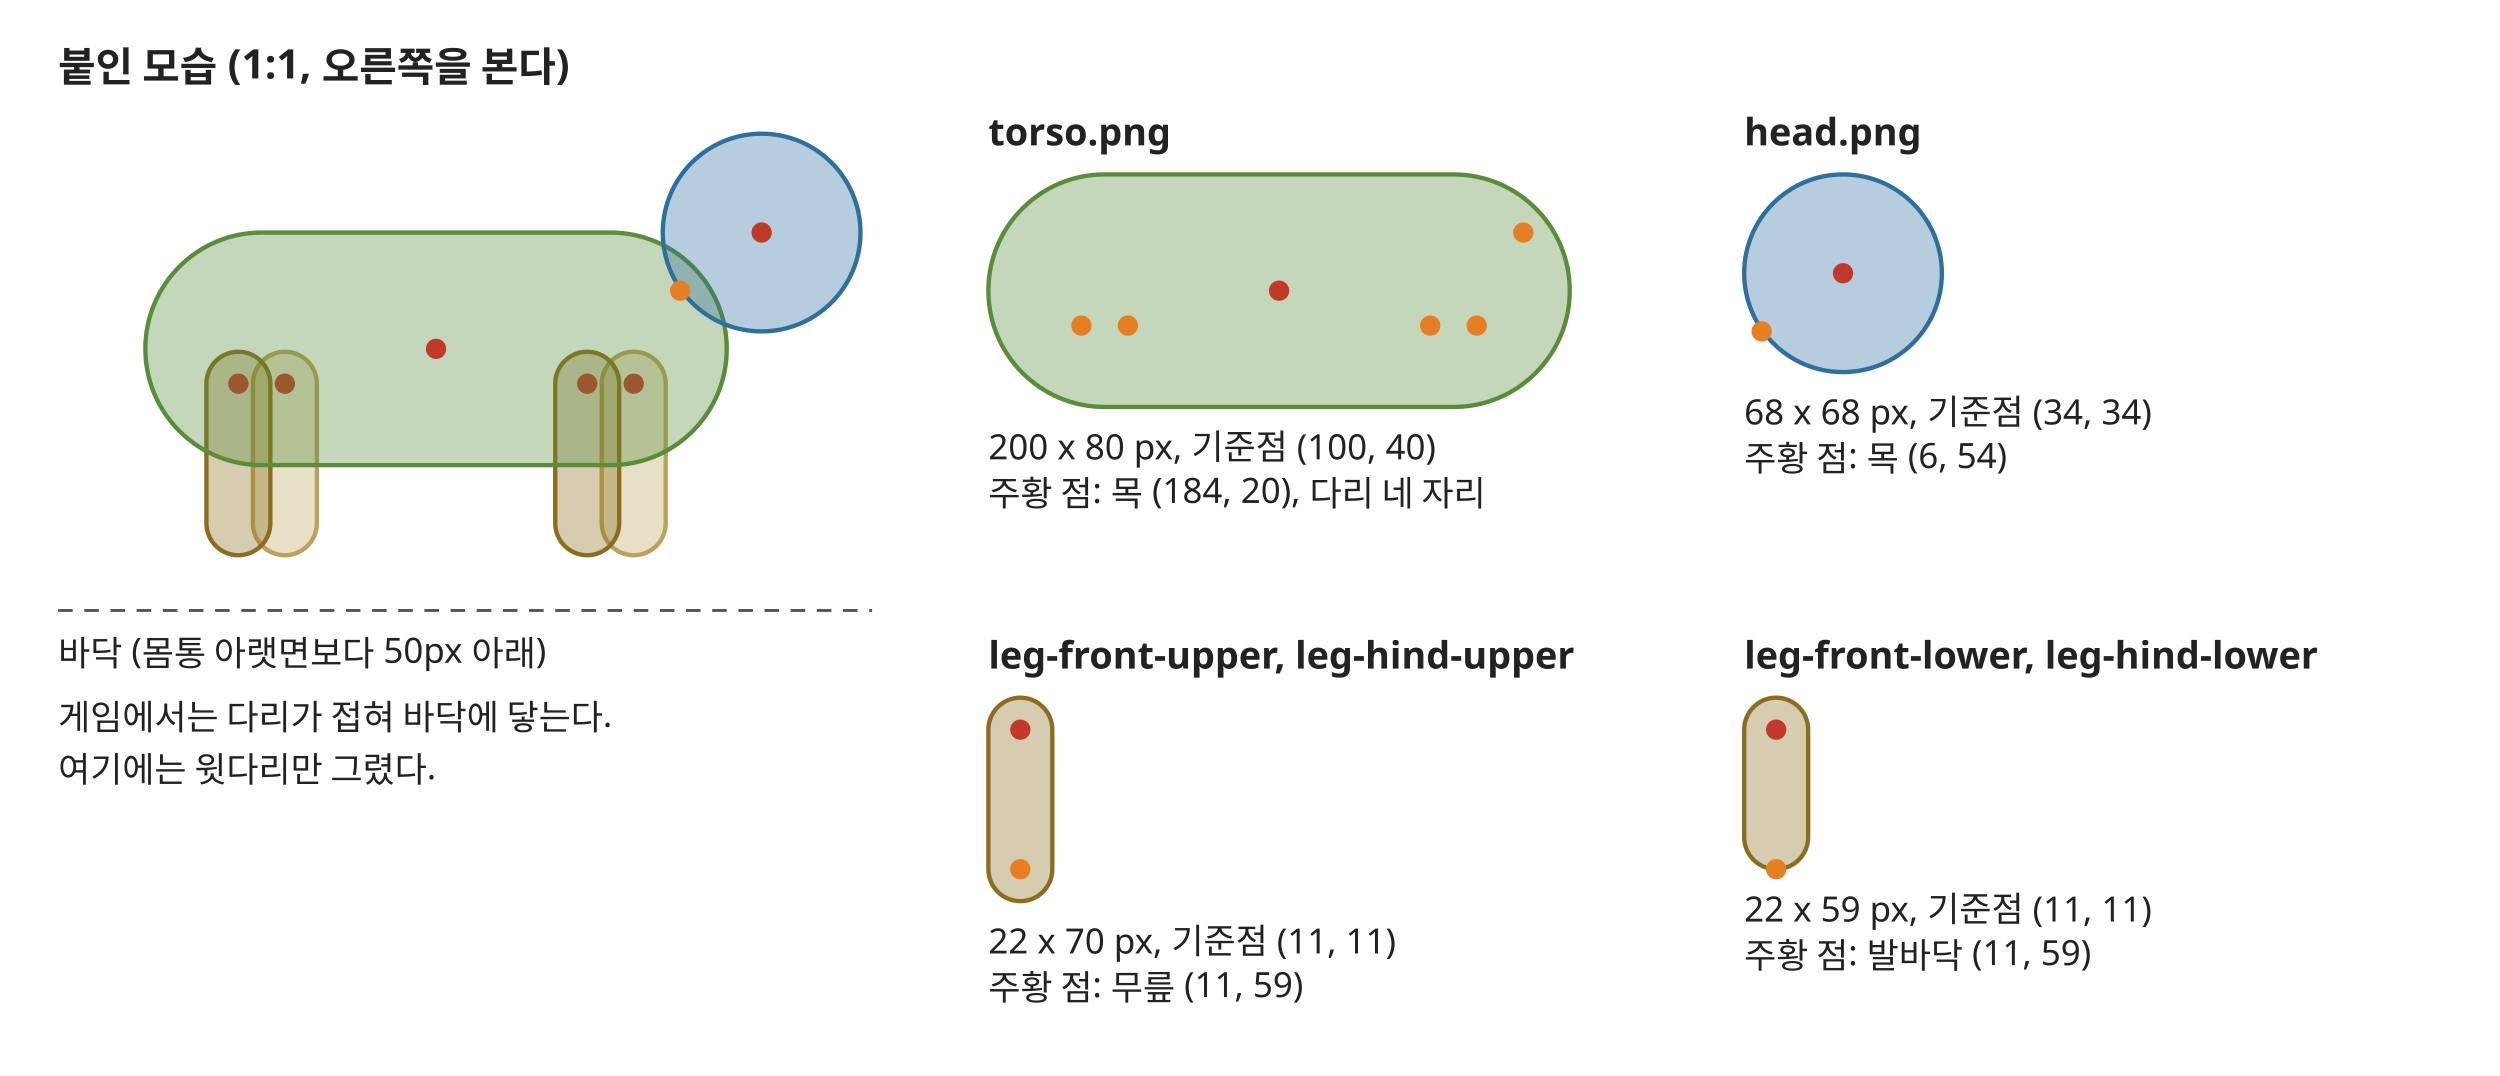
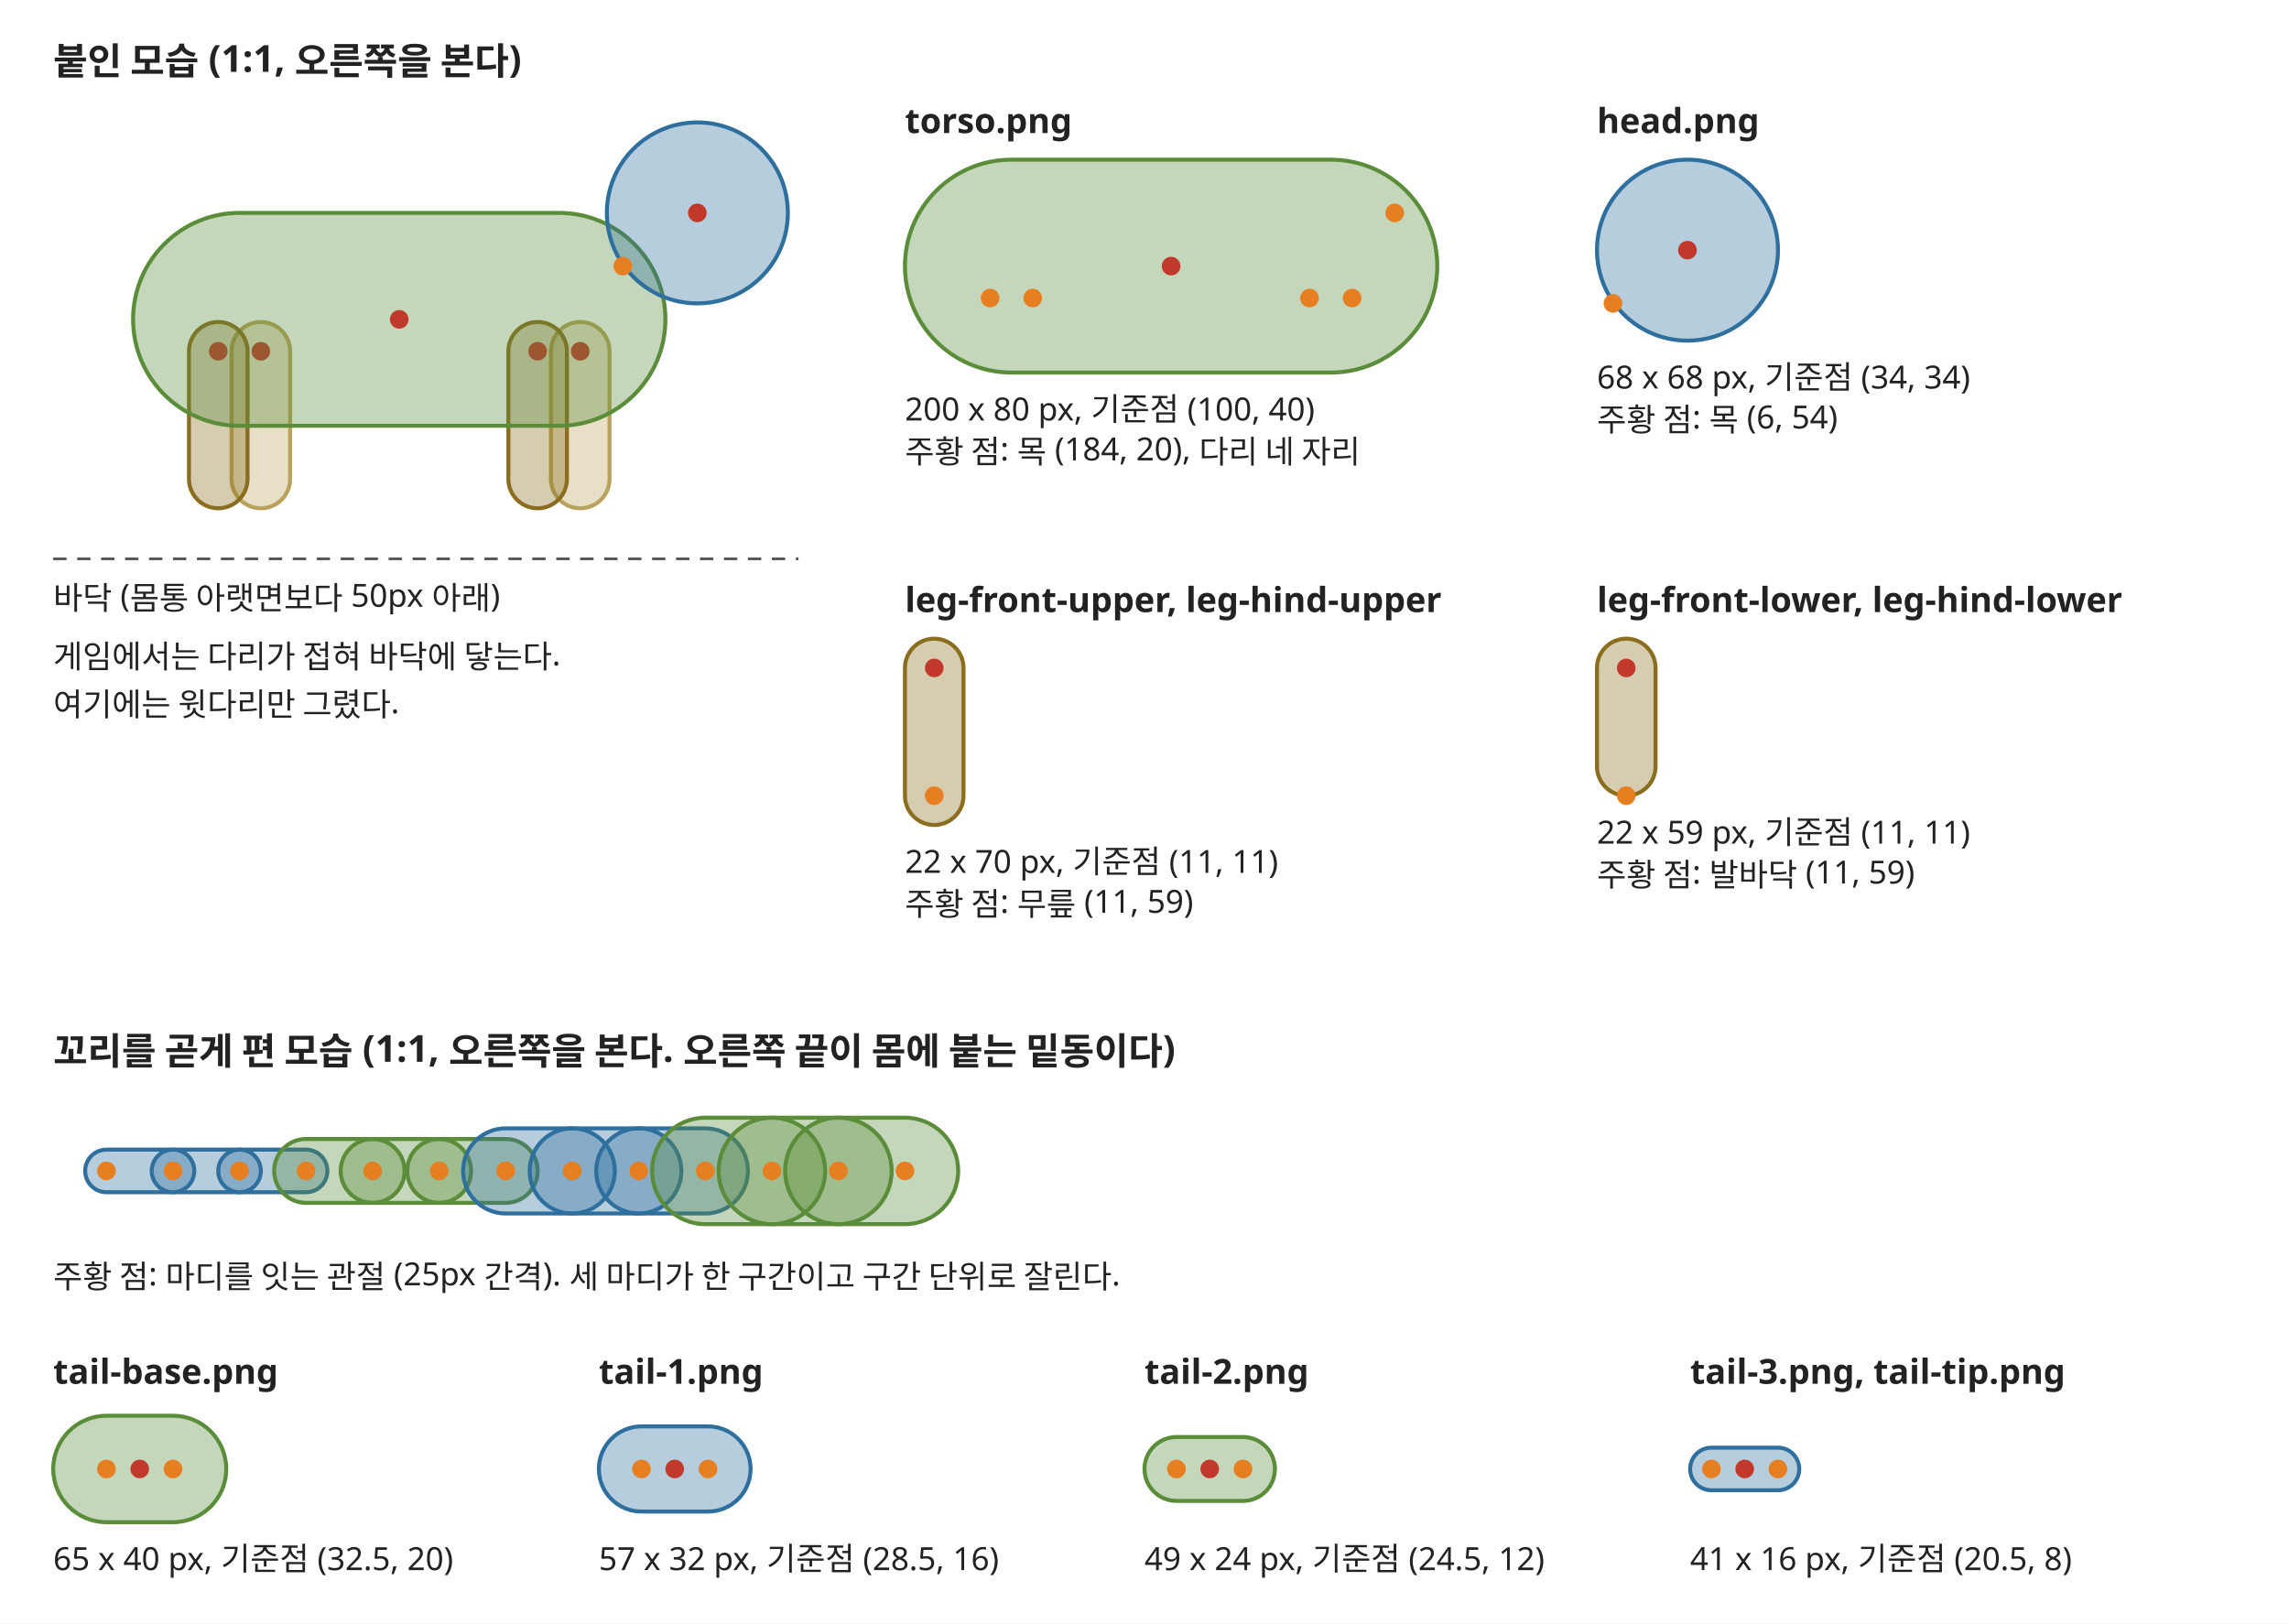
- <svg xmlns="http://www.w3.org/2000/svg" viewBox="0 0 860 370" width="860" height="370" font-family="Malgun Gothic, sans-serif">
-   <rect width="860" height="380" fill="#fff" />
+ <svg xmlns="http://www.w3.org/2000/svg" viewBox="0 0 860 610" width="860" height="610" font-family="Malgun Gothic, sans-serif">
+   <rect width="860" height="610" fill="#fff" />
  <text x="20" y="28" font-size="14" text-anchor="start" font-weight="700" fill="#222">붙인 모습 (1:1, 오른쪽을 본다)</text>
  <rect x="207" y="121" width="22" height="70" rx="11" fill="#b9a35c" fill-opacity="0.35" stroke="#b9a35c" stroke-width="1.5" />
  <circle cx="218" cy="132" r="3.5" fill="#c0392b" />
  <rect x="87" y="121" width="22" height="70" rx="11" fill="#b9a35c" fill-opacity="0.35" stroke="#b9a35c" stroke-width="1.5" />
  <circle cx="98" cy="132" r="3.5" fill="#c0392b" />
  <rect x="191" y="121" width="22" height="70" rx="11" fill="#8a6d1f" fill-opacity="0.35" stroke="#8a6d1f" stroke-width="1.5" />
  <circle cx="202" cy="132" r="3.5" fill="#c0392b" />
  <rect x="71" y="121" width="22" height="70" rx="11" fill="#8a6d1f" fill-opacity="0.35" stroke="#8a6d1f" stroke-width="1.5" />
  <circle cx="82" cy="132" r="3.5" fill="#c0392b" />
  <rect x="50" y="80" width="200" height="80" rx="40" fill="#5b8c3a" fill-opacity="0.35" stroke="#5b8c3a" stroke-width="1.5" />
  <circle cx="150" cy="120" r="3.5" fill="#c0392b" />
  <rect x="228" y="46" width="68" height="68" rx="34" fill="#2e6f9e" fill-opacity="0.35" stroke="#2e6f9e" stroke-width="1.5" />
  <circle cx="262" cy="80" r="3.5" fill="#c0392b" />
  <circle cx="234" cy="100" r="3.5" fill="#e67e22" />
  <line x1="20" y1="210" x2="300" y2="210" stroke="#555" stroke-dasharray="5 4" />
  <text x="20" y="229" font-size="12" text-anchor="start" font-weight="400" fill="#222">바닥 (몸통 아랫면보다 50px 아래)</text>
  <text x="20" y="251" font-size="12" text-anchor="start" font-weight="400" fill="#222">게임에서는 다리가 접혀 바닥에 닿는다.</text>
  <text x="20" y="269" font-size="12" text-anchor="start" font-weight="400" fill="#222">여기에는 윗다리만 그렸다.</text>
  <rect x="340" y="60" width="200" height="80" rx="40" fill="#5b8c3a" fill-opacity="0.35" stroke="#5b8c3a" stroke-width="1.5" />
  <circle cx="440" cy="100" r="3.5" fill="#c0392b" />
  <circle cx="524" cy="80" r="3.5" fill="#e67e22" />
  <circle cx="492" cy="112" r="3.5" fill="#e67e22" />
  <circle cx="372" cy="112" r="3.5" fill="#e67e22" />
  <circle cx="508" cy="112" r="3.5" fill="#e67e22" />
  <circle cx="388" cy="112" r="3.5" fill="#e67e22" />
  <text x="340" y="50" font-size="13" text-anchor="start" font-weight="700" fill="#222">torso.png</text>
  <text x="340" y="158" font-size="12" text-anchor="start" font-weight="400" fill="#222">200 x 80 px, 기준점 (100, 40)</text>
  <text x="340" y="174" font-size="12" text-anchor="start" font-weight="400" fill="#222">주황 점: 목 (184, 20), 다리 네 자리</text>
  <rect x="600" y="60" width="68" height="68" rx="34" fill="#2e6f9e" fill-opacity="0.35" stroke="#2e6f9e" stroke-width="1.5" />
  <circle cx="634" cy="94" r="3.5" fill="#c0392b" />
  <circle cx="606" cy="114" r="3.5" fill="#e67e22" />
  <text x="600" y="50" font-size="13" text-anchor="start" font-weight="700" fill="#222">head.png</text>
  <text x="600" y="146" font-size="12" text-anchor="start" font-weight="400" fill="#222">68 x 68 px, 기준점 (34, 34)</text>
  <text x="600" y="162" font-size="12" text-anchor="start" font-weight="400" fill="#222">주황 점: 목 (6, 54)</text>
  <rect x="340" y="240" width="22" height="70" rx="11" fill="#8a6d1f" fill-opacity="0.35" stroke="#8a6d1f" stroke-width="1.5" />
  <circle cx="351" cy="251" r="3.5" fill="#c0392b" />
  <circle cx="351" cy="299" r="3.5" fill="#e67e22" />
  <text x="340" y="230" font-size="13" text-anchor="start" font-weight="700" fill="#222">leg-front-upper, leg-hind-upper</text>
  <text x="340" y="328" font-size="12" text-anchor="start" font-weight="400" fill="#222">22 x 70 px, 기준점 (11, 11)</text>
  <text x="340" y="344" font-size="12" text-anchor="start" font-weight="400" fill="#222">주황 점: 무릎 (11, 59)</text>
  <rect x="600" y="240" width="22" height="59" rx="11" fill="#8a6d1f" fill-opacity="0.35" stroke="#8a6d1f" stroke-width="1.5" />
  <circle cx="611" cy="251" r="3.5" fill="#c0392b" />
  <circle cx="611" cy="299" r="3.5" fill="#e67e22" />
  <text x="600" y="230" font-size="13" text-anchor="start" font-weight="700" fill="#222">leg-front-lower, leg-hind-lower</text>
  <text x="600" y="317" font-size="12" text-anchor="start" font-weight="400" fill="#222">22 x 59 px, 기준점 (11, 11)</text>
  <text x="600" y="333" font-size="12" text-anchor="start" font-weight="400" fill="#222">주황 점: 발바닥 (11, 59)</text>
+   <text x="20" y="400" font-size="14" text-anchor="start" font-weight="700" fill="#222">꼬리를 곧게 편 모습 (1:1, 오른쪽을 본다. 오른쪽 끝이 몸에 붙는 밑동이다)</text>
+   <rect x="32" y="432" width="41" height="16" rx="8" fill="#2e6f9e" fill-opacity="0.35" stroke="#2e6f9e" stroke-width="1.5" />
+   <rect x="57" y="432" width="41" height="16" rx="8" fill="#2e6f9e" fill-opacity="0.35" stroke="#2e6f9e" stroke-width="1.5" />
+   <rect x="82" y="432" width="41" height="16" rx="8" fill="#2e6f9e" fill-opacity="0.35" stroke="#2e6f9e" stroke-width="1.5" />
+   <rect x="103" y="428" width="49" height="24" rx="12" fill="#5b8c3a" fill-opacity="0.35" stroke="#5b8c3a" stroke-width="1.5" />
+   <rect x="128" y="428" width="49" height="24" rx="12" fill="#5b8c3a" fill-opacity="0.35" stroke="#5b8c3a" stroke-width="1.5" />
+   <rect x="153" y="428" width="49" height="24" rx="12" fill="#5b8c3a" fill-opacity="0.35" stroke="#5b8c3a" stroke-width="1.5" />
+   <rect x="174" y="424" width="57" height="32" rx="16" fill="#2e6f9e" fill-opacity="0.35" stroke="#2e6f9e" stroke-width="1.5" />
+   <rect x="199" y="424" width="57" height="32" rx="16" fill="#2e6f9e" fill-opacity="0.35" stroke="#2e6f9e" stroke-width="1.5" />
+   <rect x="224" y="424" width="57" height="32" rx="16" fill="#2e6f9e" fill-opacity="0.35" stroke="#2e6f9e" stroke-width="1.5" />
+   <rect x="245" y="420" width="65" height="40" rx="20" fill="#5b8c3a" fill-opacity="0.35" stroke="#5b8c3a" stroke-width="1.5" />
+   <rect x="270" y="420" width="65" height="40" rx="20" fill="#5b8c3a" fill-opacity="0.35" stroke="#5b8c3a" stroke-width="1.5" />
+   <rect x="295" y="420" width="65" height="40" rx="20" fill="#5b8c3a" fill-opacity="0.35" stroke="#5b8c3a" stroke-width="1.5" />
+   <circle cx="340" cy="440" r="3.5" fill="#e67e22" />
+   <circle cx="315" cy="440" r="3.5" fill="#e67e22" />
+   <circle cx="290" cy="440" r="3.5" fill="#e67e22" />
+   <circle cx="265" cy="440" r="3.5" fill="#e67e22" />
+   <circle cx="240" cy="440" r="3.5" fill="#e67e22" />
+   <circle cx="215" cy="440" r="3.5" fill="#e67e22" />
+   <circle cx="190" cy="440" r="3.5" fill="#e67e22" />
+   <circle cx="165" cy="440" r="3.5" fill="#e67e22" />
+   <circle cx="140" cy="440" r="3.5" fill="#e67e22" />
+   <circle cx="115" cy="440" r="3.5" fill="#e67e22" />
+   <circle cx="90" cy="440" r="3.5" fill="#e67e22" />
+   <circle cx="65" cy="440" r="3.5" fill="#e67e22" />
+   <circle cx="40" cy="440" r="3.5" fill="#e67e22" />
+   <text x="20" y="484" font-size="12" text-anchor="start" font-weight="400" fill="#222">주황 점: 마디를 잇는 관절 (25px 간격). 세 마디가 한 구간이고 구간 단위로 잘린다.</text>
+   <text x="20" y="520" font-size="13" text-anchor="start" font-weight="700" fill="#222">tail-base.png</text>
+   <rect x="20" y="532" width="65" height="40" rx="20" fill="#5b8c3a" fill-opacity="0.35" stroke="#5b8c3a" stroke-width="1.5" />
+   <circle cx="52.5" cy="552" r="3.5" fill="#c0392b" />
+   <circle cx="40" cy="552" r="3.5" fill="#e67e22" />
+   <circle cx="65" cy="552" r="3.5" fill="#e67e22" />
+   <text x="20" y="590" font-size="12" text-anchor="start" font-weight="400" fill="#222">65 x 40 px, 기준점 (32.5, 20)</text>
+   <text x="225" y="520" font-size="13" text-anchor="start" font-weight="700" fill="#222">tail-1.png</text>
+   <rect x="225" y="536" width="57" height="32" rx="16" fill="#2e6f9e" fill-opacity="0.35" stroke="#2e6f9e" stroke-width="1.5" />
+   <circle cx="253.5" cy="552" r="3.5" fill="#c0392b" />
+   <circle cx="241" cy="552" r="3.5" fill="#e67e22" />
+   <circle cx="266" cy="552" r="3.5" fill="#e67e22" />
+   <text x="225" y="590" font-size="12" text-anchor="start" font-weight="400" fill="#222">57 x 32 px, 기준점 (28.5, 16)</text>
+   <text x="430" y="520" font-size="13" text-anchor="start" font-weight="700" fill="#222">tail-2.png</text>
+   <rect x="430" y="540" width="49" height="24" rx="12" fill="#5b8c3a" fill-opacity="0.35" stroke="#5b8c3a" stroke-width="1.5" />
+   <circle cx="454.5" cy="552" r="3.5" fill="#c0392b" />
+   <circle cx="442" cy="552" r="3.5" fill="#e67e22" />
+   <circle cx="467" cy="552" r="3.5" fill="#e67e22" />
+   <text x="430" y="590" font-size="12" text-anchor="start" font-weight="400" fill="#222">49 x 24 px, 기준점 (24.5, 12)</text>
+   <text x="635" y="520" font-size="13" text-anchor="start" font-weight="700" fill="#222">tail-3.png, tail-tip.png</text>
+   <rect x="635" y="544" width="41" height="16" rx="8" fill="#2e6f9e" fill-opacity="0.35" stroke="#2e6f9e" stroke-width="1.5" />
+   <circle cx="655.5" cy="552" r="3.5" fill="#c0392b" />
+   <circle cx="643" cy="552" r="3.5" fill="#e67e22" />
+   <circle cx="668" cy="552" r="3.5" fill="#e67e22" />
+   <text x="635" y="590" font-size="12" text-anchor="start" font-weight="400" fill="#222">41 x 16 px, 기준점 (20.5, 8)</text>
</svg>
